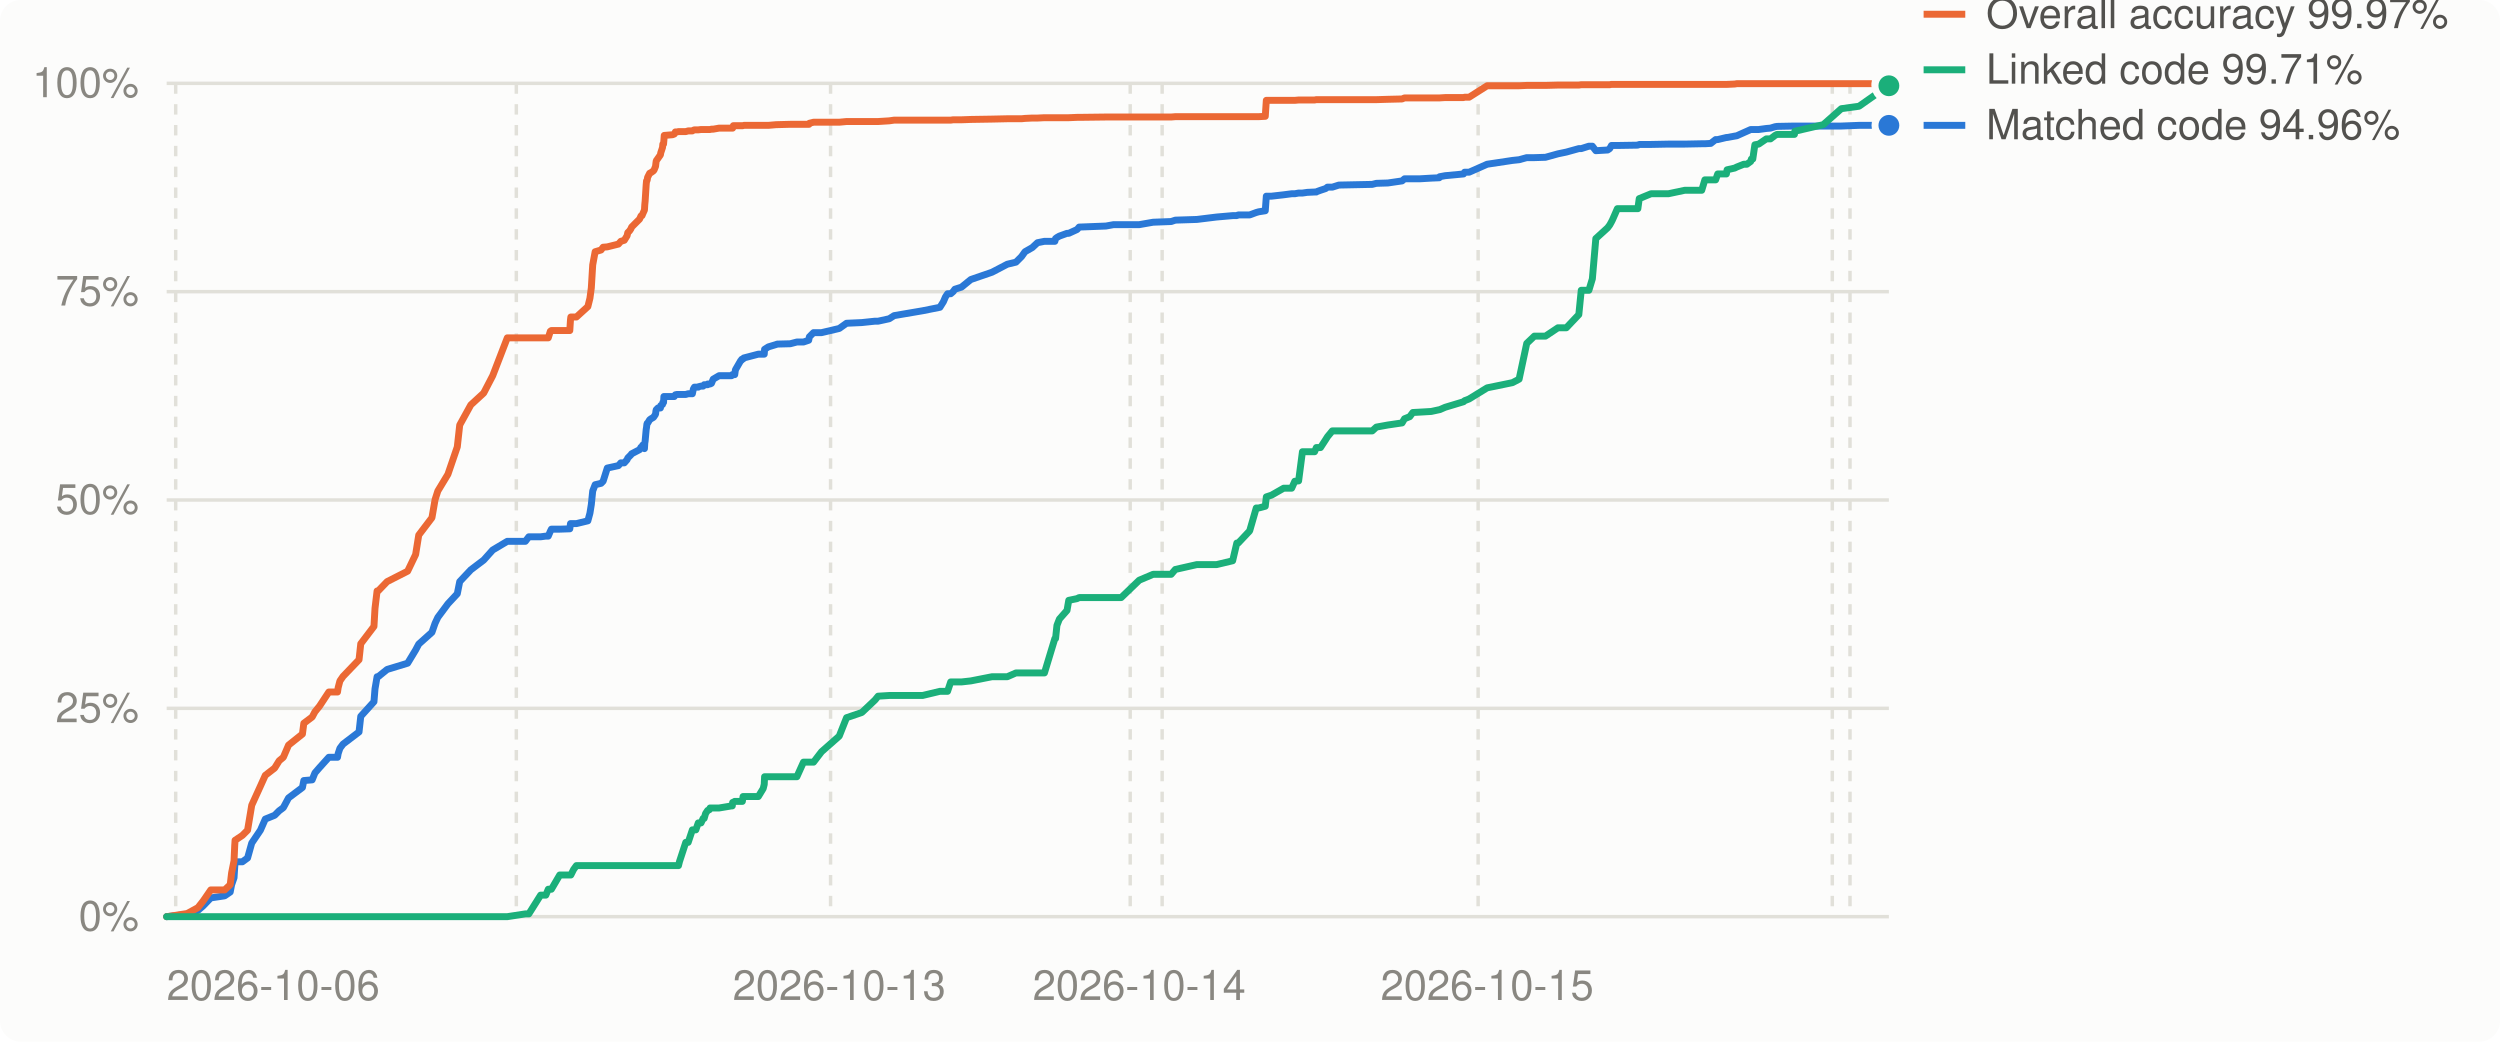
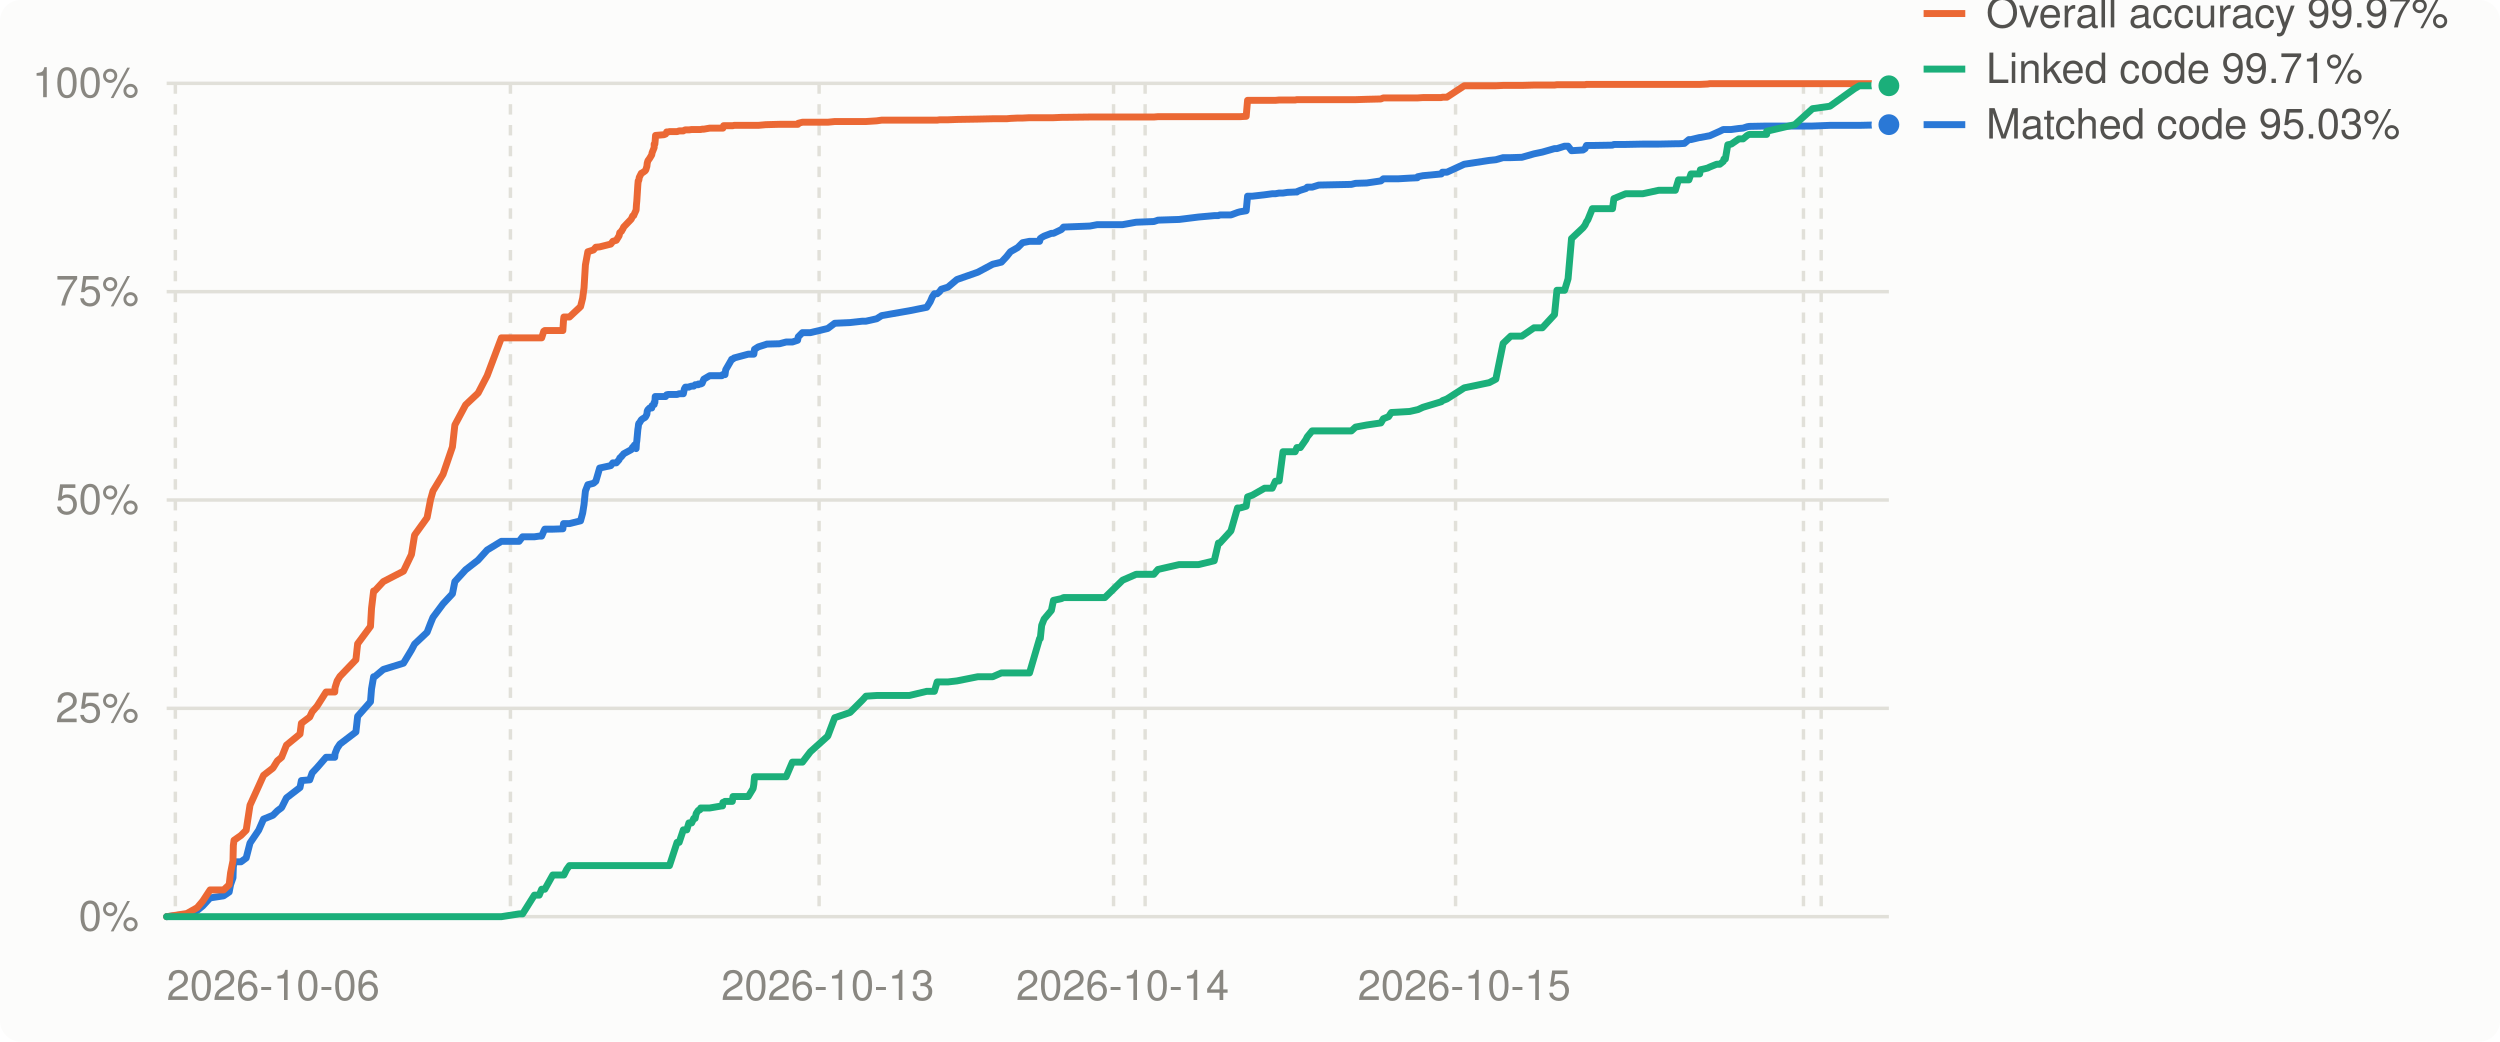
<svg xmlns="http://www.w3.org/2000/svg" viewBox="0 0 720 300" width="720" height="300" role="img" aria-label="Decompilation progress over time">
  <style>
.bg{fill:#fcfcfb}.grid{stroke:#e1e0d9}.muted{fill:#898781}.lbl{fill:#52514e}.ln0{stroke:#2a78d6}.dot0{fill:#2a78d6;stroke:#fcfcfb}.ln1{stroke:#eb6834}.dot1{fill:#eb6834;stroke:#fcfcfb}.ln2{stroke:#1baf7a}.dot2{fill:#1baf7a;stroke:#fcfcfb}
@media (prefers-color-scheme: dark){.bg{fill:#1a1a19}.grid{stroke:#2c2c2a}.muted{fill:#898781}.lbl{fill:#c3c2b7}.ln0{stroke:#3987e5}.dot0{fill:#3987e5;stroke:#1a1a19}.ln1{stroke:#d95926}.dot1{fill:#d95926;stroke:#1a1a19}.ln2{stroke:#199e70}.dot2{fill:#199e70;stroke:#1a1a19}}
text{font:12px -apple-system,BlinkMacSystemFont,'Segoe UI',Helvetica,Arial,sans-serif}
</style>
  <rect class="bg" width="720" height="300" rx="6" />
  <line x1="48" x2="544" y1="264.0" y2="264.0" class="grid" stroke-width="1" />
  <text x="40" y="268.0" class="muted" text-anchor="end">0%</text>
  <line x1="48" x2="544" y1="204.0" y2="204.0" class="grid" stroke-width="1" />
  <text x="40" y="208.0" class="muted" text-anchor="end">25%</text>
  <line x1="48" x2="544" y1="144.0" y2="144.0" class="grid" stroke-width="1" />
  <text x="40" y="148.0" class="muted" text-anchor="end">50%</text>
  <line x1="48" x2="544" y1="84.0" y2="84.0" class="grid" stroke-width="1" />
  <text x="40" y="88.0" class="muted" text-anchor="end">75%</text>
  <line x1="48" x2="544" y1="24.0" y2="24.0" class="grid" stroke-width="1" />
  <text x="40" y="28.0" class="muted" text-anchor="end">100%</text>
-   <line x1="50.6" x2="50.6" y1="24" y2="264" class="grid" stroke-width="1" stroke-dasharray="3 3" />
-   <line x1="148.7" x2="148.7" y1="24" y2="264" class="grid" stroke-width="1" stroke-dasharray="3 3" />
-   <line x1="239.2" x2="239.2" y1="24" y2="264" class="grid" stroke-width="1" stroke-dasharray="3 3" />
-   <line x1="325.5" x2="325.5" y1="24" y2="264" class="grid" stroke-width="1" stroke-dasharray="3 3" />
-   <line x1="334.7" x2="334.7" y1="24" y2="264" class="grid" stroke-width="1" stroke-dasharray="3 3" />
-   <line x1="425.7" x2="425.7" y1="24" y2="264" class="grid" stroke-width="1" stroke-dasharray="3 3" />
-   <line x1="527.7" x2="527.7" y1="24" y2="264" class="grid" stroke-width="1" stroke-dasharray="3 3" />
-   <line x1="532.8" x2="532.8" y1="24" y2="264" class="grid" stroke-width="1" stroke-dasharray="3 3" />
+   <line x1="50.5" x2="50.5" y1="24" y2="264" class="grid" stroke-width="1" stroke-dasharray="3 3" />
+   <line x1="147.0" x2="147.0" y1="24" y2="264" class="grid" stroke-width="1" stroke-dasharray="3 3" />
+   <line x1="235.9" x2="235.9" y1="24" y2="264" class="grid" stroke-width="1" stroke-dasharray="3 3" />
+   <line x1="320.7" x2="320.7" y1="24" y2="264" class="grid" stroke-width="1" stroke-dasharray="3 3" />
+   <line x1="329.8" x2="329.8" y1="24" y2="264" class="grid" stroke-width="1" stroke-dasharray="3 3" />
+   <line x1="419.2" x2="419.2" y1="24" y2="264" class="grid" stroke-width="1" stroke-dasharray="3 3" />
+   <line x1="519.4" x2="519.4" y1="24" y2="264" class="grid" stroke-width="1" stroke-dasharray="3 3" />
+   <line x1="524.5" x2="524.5" y1="24" y2="264" class="grid" stroke-width="1" stroke-dasharray="3 3" />
  <text class="muted" x="48.0" y="288" text-anchor="start">2026-10-06</text>
-   <text class="muted" x="241.7" y="288" text-anchor="middle">2026-10-13</text>
-   <text class="muted" x="328.1" y="288" text-anchor="middle">2026-10-14</text>
-   <text class="muted" x="428.3" y="288" text-anchor="middle">2026-10-15</text>
-   <polyline points="48.0,264.0 53.2,263.4 53.9,263.3 57.0,262.2 58.5,260.9 60.7,258.6 64.7,258.0 66.3,256.9 66.7,254.8 67.4,252.8 67.6,249.7 67.7,248.2 69.8,248.2 71.3,247.1 72.5,242.8 75.0,239.1 76.4,235.9 79.1,234.8 80.4,233.5 81.6,232.6 83.1,229.8 87.1,226.8 87.5,224.8 89.9,224.6 90.7,222.6 92.0,221.1 94.7,218.1 97.2,218.1 97.4,217.0 97.9,215.5 98.8,214.3 103.4,210.8 103.9,206.3 107.7,202.1 108.0,198.4 108.6,194.9 108.9,194.9 111.5,192.8 117.4,191.0 119.7,187.2 120.6,185.5 124.4,182.1 125.3,179.5 126.1,177.8 129.0,173.9 131.7,171.0 132.4,167.5 135.6,164.1 139.3,161.3 141.9,158.4 146.1,155.9 151.3,155.9 152.3,154.6 155.7,154.6 157.2,154.4 157.9,154.4 158.5,153.0 158.8,152.4 161.2,152.4 164.1,152.3 164.3,150.8 164.4,150.8 165.2,150.8 166.0,150.8 169.3,150.0 169.9,147.8 170.3,145.3 170.7,141.4 171.4,139.6 173.1,139.2 173.7,138.6 174.9,134.8 178.1,134.1 178.8,133.3 179.8,133.3 180.6,132.4 180.8,131.9 181.2,131.5 181.3,131.4 181.7,131.0 181.9,130.7 184.2,129.5 184.6,128.8 184.9,128.7 185.1,128.2 185.6,129.2 185.7,127.6 185.8,127.0 186.1,123.7 186.2,123.1 186.3,122.2 186.4,121.9 186.5,121.9 187.1,120.9 187.5,120.6 188.2,120.2 188.4,119.9 188.8,119.3 188.9,118.4 189.0,118.0 189.5,117.5 190.2,117.5 190.3,116.8 190.8,116.5 190.9,115.9 191.1,115.9 191.2,114.2 191.3,114.2 192.5,114.2 193.7,114.2 194.2,114.2 194.5,113.7 194.5,113.7 195.0,113.6 195.4,113.6 195.7,113.6 197.5,113.6 198.2,113.4 199.4,113.4 199.7,112.0 200.0,111.5 200.4,111.5 201.1,111.5 201.1,111.4 201.9,111.2 202.5,111.2 202.8,110.8 203.2,110.8 203.8,110.8 203.8,110.6 204.3,110.6 204.4,110.6 204.5,110.6 204.9,110.4 205.4,109.2 207.1,108.2 210.7,108.2 210.9,107.9 211.0,107.9 211.2,107.9 211.3,107.9 211.6,107.9 211.8,106.5 213.3,103.9 213.5,103.8 213.6,103.5 213.8,103.4 214.0,103.4 214.2,103.1 218.4,102.0 219.8,102.0 220.1,102.0 220.2,100.6 221.3,99.9 223.6,99.2 223.8,99.1 227.6,99.0 229.5,98.5 231.4,98.5 232.9,98.0 233.0,97.5 233.1,97.0 234.3,95.8 236.6,95.8 241.7,94.6 243.8,93.1 248.2,92.9 252.0,92.5 252.9,92.5 256.1,91.8 257.5,90.9 265.7,89.5 270.7,88.5 271.7,86.9 272.3,85.5 272.9,84.6 273.8,84.6 274.5,84.0 275.0,83.3 276.9,82.7 279.6,80.5 285.7,78.4 290.1,76.1 292.6,75.5 294.2,73.9 295.2,72.5 297.3,71.3 298.8,69.9 300.8,69.5 303.8,69.5 304.0,68.7 304.4,68.4 305.1,68.0 307.3,67.2 307.8,67.2 310.2,66.1 310.8,65.4 318.5,65.1 320.7,64.7 322.9,64.7 328.1,64.7 332.1,64.0 337.3,63.8 338.5,63.4 344.7,63.2 350.4,62.5 355.0,62.1 356.2,62.1 356.6,61.9 359.9,61.9 361.8,61.2 362.5,61.0 364.4,60.7 364.7,56.5 366.2,56.5 369.7,56.1 372.0,55.8 372.9,55.8 374.0,55.6 375.1,55.6 376.5,55.4 378.6,55.3 379.1,55.3 379.2,55.2 380.3,54.8 381.8,54.3 382.3,53.9 383.7,53.9 385.6,53.3 395.2,53.1 396.4,52.8 399.7,52.7 403.8,52.1 404.5,51.5 406.0,51.5 406.9,51.5 408.8,51.5 412.2,51.3 414.5,51.2 414.6,50.9 416.2,50.6 421.5,50.1 421.8,49.6 423.1,49.6 428.3,47.3 435.6,46.2 437.5,46.0 439.7,45.4 441.9,45.4 445.1,45.3 448.7,44.3 451.1,43.8 454.7,42.8 455.4,42.8 457.6,42.1 458.6,42.1 459.6,43.4 463.0,43.2 463.6,42.8 464.1,41.9 464.4,41.9 465.8,41.9 471.7,41.8 472.1,41.6 475.5,41.6 480.5,41.5 485.2,41.5 490.1,41.4 491.0,41.4 492.7,41.3 494.1,40.2 494.7,40.2 497.2,39.6 497.4,39.6 499.6,39.2 500.2,39.1 502.2,38.2 503.1,37.8 504.2,37.3 504.4,37.3 504.5,37.3 504.8,37.3 505.4,37.3 506.5,37.3 508.7,37.0 509.9,36.9 511.2,36.5 511.8,36.4 516.8,36.3 516.9,36.3 525.1,36.3 530.3,36.3 535.4,36.1 542.5,36.1 544.0,36.1" fill="none" class="ln0" stroke-width="2" stroke-linejoin="round" stroke-linecap="round" />
-   <polyline points="48.0,264.0 53.2,263.2 53.9,263.1 57.0,261.4 58.5,259.5 60.7,256.3 64.7,256.3 66.3,254.8 66.7,251.4 67.4,247.9 67.6,243.5 67.7,242.0 69.8,240.6 71.3,239.1 72.5,231.9 75.0,226.4 76.4,223.3 79.1,221.2 80.4,219.1 81.6,218.1 83.1,214.6 87.1,211.4 87.5,208.3 89.9,206.5 90.7,205.0 92.0,203.4 94.7,199.3 97.2,199.3 97.4,198.0 97.9,196.1 98.8,194.8 103.4,190.0 103.9,185.4 107.7,180.4 108.0,175.2 108.6,170.2 108.9,170.2 111.5,167.5 117.4,164.5 119.7,159.7 120.6,154.1 124.4,149.1 125.3,143.9 126.1,141.4 129.0,136.6 131.7,128.7 132.4,122.4 135.6,116.6 139.3,113.2 141.9,108.2 146.1,97.3 151.3,97.3 152.3,97.3 155.7,97.3 157.2,97.3 157.9,97.3 158.5,95.4 158.8,95.2 161.2,95.2 164.1,95.2 164.3,92.1 164.4,91.3 165.2,91.3 166.0,91.3 169.3,88.3 169.9,85.9 170.3,82.9 170.7,76.3 171.4,72.5 173.1,72.0 173.7,71.2 174.9,71.1 178.1,70.3 178.8,69.5 179.8,69.2 180.6,67.9 180.8,67.0 181.2,66.6 181.3,66.5 181.7,65.9 181.9,65.4 184.2,63.1 184.6,62.2 184.9,62.1 185.1,61.6 185.6,60.5 185.7,58.9 185.8,57.9 186.1,53.2 186.2,52.1 186.3,52.1 186.4,51.8 186.5,51.1 187.1,49.9 187.5,49.7 188.2,49.2 188.4,48.9 188.8,47.9 188.9,47.0 189.0,46.3 189.5,45.6 190.2,44.6 190.3,44.0 190.8,42.5 190.9,41.5 191.1,41.5 191.2,40.4 191.3,39.0 192.5,38.9 193.7,38.8 194.2,38.6 194.5,38.1 194.5,38.0 195.0,38.0 195.4,37.9 195.7,37.9 197.5,37.9 198.2,37.7 199.4,37.7 199.7,37.5 200.0,37.4 200.4,37.4 201.1,37.4 201.1,37.4 201.9,37.3 202.5,37.3 202.8,37.3 203.2,37.3 203.8,37.3 203.8,37.3 204.3,37.3 204.4,37.3 204.5,37.3 204.9,37.2 205.4,37.2 207.1,36.9 210.7,36.9 210.9,36.9 211.0,36.9 211.2,36.2 211.3,36.2 211.6,36.2 211.8,36.2 213.3,36.2 213.5,36.2 213.6,36.2 213.8,36.2 214.0,36.2 214.2,36.1 218.4,36.1 219.8,36.1 220.1,36.1 220.2,36.1 221.3,36.1 223.6,35.9 223.8,35.9 227.6,35.8 229.5,35.8 231.4,35.8 232.9,35.8 233.0,35.8 233.1,35.5 234.3,35.2 236.6,35.2 241.7,35.2 243.8,35.0 248.2,35.0 252.0,35.0 252.9,35.0 256.1,34.8 257.5,34.6 265.7,34.6 270.7,34.6 271.7,34.6 272.3,34.6 272.9,34.6 273.8,34.6 274.5,34.5 275.0,34.5 276.9,34.5 279.6,34.4 285.7,34.3 290.1,34.2 292.6,34.2 294.2,34.2 295.2,34.1 297.3,34.0 298.8,34.0 300.8,33.9 303.8,33.9 304.0,33.9 304.4,33.9 305.1,33.9 307.3,33.9 307.8,33.9 310.2,33.8 310.8,33.8 318.5,33.7 320.7,33.7 322.9,33.7 328.1,33.7 332.1,33.7 337.3,33.7 338.5,33.6 344.7,33.6 350.4,33.6 355.0,33.6 356.2,33.6 356.6,33.6 359.9,33.6 361.8,33.6 362.5,33.6 364.4,33.5 364.7,28.9 366.2,28.9 369.7,28.9 372.0,28.9 372.9,28.9 374.0,28.8 375.1,28.8 376.5,28.8 378.6,28.8 379.1,28.7 379.2,28.7 380.3,28.7 381.8,28.7 382.3,28.7 383.7,28.7 385.6,28.7 395.2,28.7 396.4,28.7 399.7,28.6 403.8,28.5 404.5,28.2 406.0,28.2 406.9,28.2 408.8,28.2 412.2,28.2 414.5,28.2 414.6,28.2 416.2,28.1 421.5,28.1 421.8,28.0 423.1,28.0 428.3,24.7 435.6,24.7 437.5,24.7 439.7,24.6 441.9,24.6 445.1,24.6 448.7,24.5 451.1,24.5 454.7,24.5 455.4,24.4 457.6,24.4 458.6,24.4 459.6,24.4 463.0,24.4 463.6,24.4 464.1,24.3 464.4,24.3 465.8,24.3 471.7,24.3 472.1,24.3 475.5,24.3 480.5,24.3 485.2,24.3 490.1,24.3 491.0,24.3 492.7,24.3 494.1,24.3 494.7,24.3 497.2,24.3 497.4,24.3 499.6,24.2 500.2,24.1 502.2,24.1 503.1,24.1 504.2,24.1 504.4,24.1 504.5,24.1 504.8,24.1 505.4,24.1 506.5,24.1 508.7,24.1 509.9,24.1 511.2,24.1 511.8,24.1 516.8,24.1 516.9,24.1 525.1,24.1 530.3,24.1 535.4,24.1 542.5,24.1 544.0,24.1" fill="none" class="ln1" stroke-width="2" stroke-linejoin="round" stroke-linecap="round" />
-   <polyline points="48.0,264.0 53.2,264.0 53.9,264.0 57.0,264.0 58.5,264.0 60.7,264.0 64.7,264.0 66.3,264.0 66.7,264.0 67.4,264.0 67.6,264.0 67.7,264.0 69.8,264.0 71.3,264.0 72.5,264.0 75.0,264.0 76.4,264.0 79.1,264.0 80.4,264.0 81.6,264.0 83.1,264.0 87.1,264.0 87.5,264.0 89.9,264.0 90.7,264.0 92.0,264.0 94.7,264.0 97.2,264.0 97.4,264.0 97.9,264.0 98.8,264.0 103.4,264.0 103.9,264.0 107.7,264.0 108.0,264.0 108.6,264.0 108.9,264.0 111.5,264.0 117.4,264.0 119.7,264.0 120.6,264.0 124.4,264.0 125.3,264.0 126.1,264.0 129.0,264.0 131.7,264.0 132.4,264.0 135.6,264.0 139.3,264.0 141.9,264.0 146.1,264.0 151.3,263.2 152.3,263.2 155.7,257.8 157.2,257.8 157.9,256.1 158.5,256.1 158.8,256.1 161.2,252.0 164.1,252.0 164.3,252.0 164.4,252.0 165.2,250.4 166.0,249.3 169.3,249.3 169.9,249.3 170.3,249.3 170.7,249.3 171.4,249.3 173.1,249.3 173.7,249.3 174.9,249.3 178.1,249.3 178.8,249.3 179.8,249.3 180.6,249.3 180.8,249.3 181.2,249.3 181.3,249.3 181.7,249.3 181.9,249.3 184.2,249.3 184.6,249.3 184.9,249.3 185.1,249.3 185.6,249.3 185.7,249.3 185.8,249.3 186.1,249.3 186.2,249.3 186.3,249.3 186.4,249.3 186.5,249.3 187.1,249.3 187.5,249.3 188.2,249.3 188.4,249.3 188.8,249.3 188.9,249.3 189.0,249.3 189.5,249.3 190.2,249.3 190.3,249.3 190.8,249.3 190.9,249.3 191.1,249.3 191.2,249.3 191.3,249.3 192.5,249.3 193.7,249.3 194.2,249.3 194.5,249.3 194.5,249.3 195.0,249.3 195.4,249.3 195.7,248.1 197.5,242.6 198.2,242.6 199.4,239.0 199.7,239.0 200.0,239.0 200.4,239.0 201.1,237.0 201.1,237.0 201.9,237.0 202.5,235.7 202.8,235.7 203.2,234.3 203.8,233.4 203.8,233.4 204.3,233.2 204.4,232.9 204.5,232.7 204.9,232.7 205.4,232.7 207.1,232.7 210.7,232.1 210.9,232.1 211.0,231.1 211.2,231.1 211.3,231.0 211.6,230.8 211.8,230.8 213.3,230.8 213.5,230.8 213.6,230.8 213.8,230.8 214.0,229.4 214.2,229.4 218.4,229.4 219.8,227.1 220.1,225.9 220.2,223.7 221.3,223.7 223.6,223.7 223.8,223.7 227.6,223.7 229.5,223.7 231.4,219.5 232.9,219.5 233.0,219.5 233.1,219.5 234.3,219.5 236.6,216.5 241.7,212.0 243.8,206.7 248.2,205.2 252.0,201.6 252.9,200.5 256.1,200.3 257.5,200.3 265.7,200.3 270.7,199.1 271.7,199.1 272.3,199.1 272.9,199.1 273.8,196.4 274.5,196.4 275.0,196.4 276.9,196.4 279.6,196.1 285.7,194.9 290.1,194.9 292.6,193.8 294.2,193.8 295.2,193.8 297.3,193.8 298.8,193.8 300.8,193.8 303.8,183.9 304.0,183.9 304.4,180.1 305.1,178.3 307.3,175.8 307.8,172.9 310.2,172.4 310.8,172.1 318.5,172.1 320.7,172.1 322.9,172.1 328.1,167.1 332.1,165.4 337.3,165.4 338.5,164.0 344.7,162.6 350.4,162.6 355.0,161.5 356.2,156.4 356.6,156.4 359.9,152.9 361.8,146.3 362.5,146.3 364.4,145.8 364.7,143.1 366.2,142.6 369.7,140.6 372.0,140.6 372.9,138.6 374.0,138.5 375.1,130.1 376.5,130.1 378.6,130.1 379.1,128.9 379.2,128.9 380.3,128.9 381.8,126.6 382.3,125.8 383.7,124.1 385.6,124.1 395.2,124.1 396.4,123.0 399.7,122.4 403.8,121.8 404.5,120.6 406.0,120.0 406.9,118.8 408.8,118.7 412.2,118.5 414.5,118.0 414.6,118.0 416.2,117.3 421.5,115.7 421.8,115.4 423.1,114.9 428.3,111.7 435.6,110.2 437.5,109.2 439.7,98.9 441.9,96.8 445.1,96.8 448.7,94.4 451.1,94.4 454.7,90.6 455.4,83.6 457.6,83.6 458.6,80.3 459.6,68.7 463.0,65.6 463.6,64.8 464.1,63.9 464.4,63.3 465.8,60.1 471.7,60.1 472.1,57.2 475.5,55.8 480.5,55.8 485.2,54.8 490.1,54.8 491.0,51.8 492.7,51.8 494.1,51.8 494.7,50.1 497.2,50.1 497.4,48.9 499.6,48.4 500.2,48.1 502.2,47.3 503.1,47.3 504.2,46.5 504.4,45.8 504.5,45.8 504.8,45.8 505.4,41.7 506.5,41.5 508.7,40.0 509.9,40.0 511.2,39.0 511.8,38.7 516.8,38.7 516.9,37.8 525.1,35.9 530.3,31.3 535.4,30.6 542.5,25.6 544.0,24.7" fill="none" class="ln2" stroke-width="2" stroke-linejoin="round" stroke-linecap="round" />
-   <circle cx="544.0" cy="36.1" r="4" class="dot0" stroke-width="2" />
+   <text class="muted" x="238.4" y="288" text-anchor="middle">2026-10-13</text>
+   <text class="muted" x="323.3" y="288" text-anchor="middle">2026-10-14</text>
+   <text class="muted" x="421.7" y="288" text-anchor="middle">2026-10-15</text>
+   <polyline points="48.0,264.0 53.1,263.4 53.8,263.3 56.8,262.2 58.4,260.9 60.5,258.6 64.4,258.0 66.0,256.9 66.4,254.8 67.1,252.8 67.2,249.7 67.4,248.2 69.4,248.2 70.9,247.1 72.0,242.8 74.5,239.1 75.9,235.9 78.6,234.8 79.9,233.5 81.1,232.6 82.5,229.8 86.4,226.8 86.8,224.8 89.2,224.6 89.9,222.6 91.3,221.1 93.9,218.1 96.4,218.1 96.5,217.0 97.1,215.5 97.9,214.3 102.5,210.8 103.0,206.3 106.7,202.1 107.0,198.4 107.6,194.9 107.9,194.9 110.4,192.8 116.2,191.0 118.5,187.2 119.4,185.5 123.0,182.1 124.0,179.5 124.7,177.8 127.6,173.9 130.3,171.0 131.0,167.5 134.1,164.1 137.7,161.3 140.3,158.4 144.4,155.9 149.5,155.9 150.5,154.6 153.9,154.6 155.3,154.4 156.0,154.4 156.6,153.0 156.9,152.4 159.2,152.4 162.1,152.3 162.3,150.8 162.4,150.8 163.2,150.8 164.0,150.8 167.2,150.0 167.8,147.8 168.2,145.3 168.6,141.4 169.3,139.6 170.9,139.2 171.6,138.6 172.7,134.8 175.9,134.1 176.5,133.3 177.5,133.3 178.3,132.4 178.5,131.9 179.0,131.5 179.0,131.4 179.4,131.0 179.6,130.7 181.8,129.5 182.2,128.8 182.5,128.7 182.7,128.2 183.2,129.2 183.3,127.6 183.4,127.0 183.7,123.7 183.8,123.1 183.9,122.2 184.0,121.9 184.1,121.9 184.7,120.9 185.1,120.6 185.8,120.2 186.0,119.9 186.3,119.3 186.4,118.4 186.6,118.0 187.1,117.5 187.7,117.5 187.8,116.8 188.4,116.5 188.4,115.9 188.6,115.9 188.7,114.2 188.8,114.2 190.0,114.2 191.2,114.2 191.7,114.2 192.0,113.7 192.0,113.7 192.5,113.6 192.8,113.6 193.2,113.6 195.0,113.6 195.6,113.4 196.8,113.4 197.1,112.0 197.4,111.5 197.8,111.5 198.4,111.5 198.5,111.4 199.2,111.2 199.8,111.2 200.2,110.8 200.5,110.8 201.1,110.8 201.1,110.6 201.6,110.6 201.7,110.6 201.8,110.6 202.2,110.4 202.7,109.2 204.4,108.2 207.9,108.2 208.1,107.9 208.2,107.9 208.4,107.9 208.5,107.9 208.8,107.9 209.0,106.5 210.5,103.9 210.6,103.8 210.7,103.5 210.9,103.4 211.1,103.4 211.4,103.1 215.5,102.0 216.9,102.0 217.1,102.0 217.3,100.6 218.4,99.9 220.6,99.2 220.8,99.1 224.5,99.0 226.4,98.5 228.2,98.5 229.7,98.0 229.8,97.5 229.9,97.0 231.1,95.8 233.4,95.8 238.4,94.6 240.4,93.1 244.8,92.9 248.4,92.5 249.4,92.5 252.5,91.8 253.9,90.9 261.9,89.5 266.9,88.5 267.9,86.9 268.5,85.5 269.1,84.6 269.9,84.6 270.6,84.0 271.1,83.3 273.0,82.7 275.6,80.5 281.6,78.4 285.9,76.1 288.4,75.5 289.9,73.9 291.0,72.5 293.1,71.3 294.5,69.9 296.5,69.5 299.4,69.5 299.6,68.7 300.0,68.4 300.7,68.0 302.8,67.2 303.4,67.2 305.7,66.1 306.3,65.4 313.9,65.1 316.0,64.7 318.2,64.7 323.3,64.7 327.2,64.0 332.3,63.8 333.5,63.4 339.6,63.2 345.2,62.5 349.7,62.1 350.9,62.1 351.3,61.9 354.5,61.9 356.4,61.2 357.1,61.0 358.9,60.7 359.3,56.5 360.7,56.5 364.2,56.1 366.4,55.8 367.3,55.8 368.4,55.6 369.5,55.6 370.8,55.4 373.0,55.3 373.5,55.3 373.5,55.2 374.5,54.8 376.1,54.3 376.5,53.9 377.9,53.9 379.8,53.3 389.2,53.1 390.4,52.8 393.6,52.7 397.7,52.1 398.4,51.5 399.9,51.5 400.7,51.5 402.6,51.5 406.0,51.3 408.2,51.2 408.3,50.9 409.8,50.6 415.1,50.1 415.4,49.6 416.7,49.6 421.7,47.3 428.9,46.2 430.8,46.0 432.9,45.4 435.1,45.4 438.3,45.3 441.8,44.3 444.2,43.8 447.7,42.8 448.4,42.8 450.6,42.1 451.6,42.1 452.6,43.4 455.9,43.2 456.5,42.8 456.9,41.9 457.3,41.9 458.6,41.9 464.4,41.8 464.8,41.6 468.2,41.6 473.1,41.5 477.7,41.5 482.5,41.4 483.4,41.4 485.1,41.3 486.4,40.2 487.0,40.2 489.5,39.6 489.7,39.6 491.8,39.2 492.4,39.1 494.4,38.2 495.3,37.8 496.3,37.3 496.5,37.3 496.6,37.3 496.9,37.3 497.6,37.3 498.6,37.3 500.8,37.0 502.0,36.9 503.2,36.5 503.8,36.4 508.8,36.3 508.8,36.3 516.9,36.3 522.0,36.3 527.0,36.1 534.0,36.1 535.5,36.1 544.0,35.9" fill="none" class="ln0" stroke-width="2" stroke-linejoin="round" stroke-linecap="round" />
+   <polyline points="48.0,264.0 53.1,263.2 53.8,263.1 56.8,261.4 58.4,259.5 60.5,256.3 64.4,256.3 66.0,254.8 66.4,251.4 67.1,247.9 67.2,243.5 67.4,242.0 69.4,240.6 70.9,239.1 72.0,231.9 74.5,226.4 75.9,223.3 78.6,221.2 79.9,219.1 81.1,218.1 82.5,214.6 86.4,211.4 86.8,208.3 89.2,206.5 89.9,205.0 91.3,203.4 93.9,199.3 96.4,199.3 96.5,198.0 97.1,196.1 97.9,194.8 102.5,190.0 103.0,185.4 106.7,180.4 107.0,175.2 107.6,170.2 107.9,170.2 110.4,167.5 116.2,164.5 118.5,159.7 119.4,154.1 123.0,149.1 124.0,143.9 124.7,141.4 127.6,136.6 130.3,128.7 131.0,122.4 134.1,116.6 137.7,113.2 140.3,108.2 144.4,97.3 149.5,97.3 150.5,97.3 153.9,97.3 155.3,97.3 156.0,97.3 156.6,95.4 156.9,95.2 159.2,95.2 162.1,95.2 162.3,92.1 162.4,91.3 163.2,91.3 164.0,91.3 167.2,88.3 167.8,85.9 168.2,82.9 168.6,76.3 169.3,72.5 170.9,72.0 171.6,71.2 172.7,71.1 175.9,70.3 176.5,69.5 177.5,69.2 178.3,67.9 178.5,67.0 179.0,66.6 179.0,66.5 179.4,65.9 179.6,65.4 181.8,63.1 182.2,62.2 182.5,62.1 182.7,61.6 183.2,60.5 183.3,58.9 183.4,57.9 183.7,53.2 183.8,52.1 183.9,52.1 184.0,51.8 184.1,51.1 184.7,49.9 185.1,49.7 185.8,49.2 186.0,48.9 186.3,47.9 186.4,47.0 186.6,46.3 187.1,45.6 187.7,44.6 187.8,44.0 188.4,42.5 188.4,41.5 188.6,41.5 188.7,40.4 188.8,39.0 190.0,38.9 191.2,38.8 191.7,38.6 192.0,38.1 192.0,38.0 192.5,38.0 192.8,37.9 193.2,37.9 195.0,37.9 195.6,37.7 196.8,37.7 197.1,37.5 197.4,37.4 197.8,37.4 198.4,37.4 198.5,37.4 199.2,37.3 199.8,37.3 200.2,37.3 200.5,37.3 201.1,37.3 201.1,37.3 201.6,37.3 201.7,37.3 201.8,37.3 202.2,37.2 202.7,37.2 204.4,36.9 207.9,36.9 208.1,36.9 208.2,36.9 208.4,36.2 208.5,36.2 208.8,36.2 209.0,36.2 210.5,36.2 210.6,36.2 210.7,36.2 210.9,36.2 211.1,36.2 211.4,36.1 215.5,36.1 216.9,36.1 217.1,36.1 217.3,36.1 218.4,36.1 220.6,35.9 220.8,35.9 224.5,35.8 226.4,35.8 228.2,35.8 229.7,35.8 229.8,35.8 229.9,35.5 231.1,35.2 233.4,35.2 238.4,35.2 240.4,35.0 244.8,35.0 248.4,35.0 249.4,35.0 252.5,34.8 253.9,34.6 261.9,34.6 266.9,34.6 267.9,34.6 268.5,34.6 269.1,34.6 269.9,34.6 270.6,34.5 271.1,34.5 273.0,34.5 275.6,34.4 281.6,34.3 285.9,34.2 288.4,34.2 289.9,34.2 291.0,34.1 293.1,34.0 294.5,34.0 296.5,33.9 299.4,33.9 299.6,33.9 300.0,33.9 300.7,33.9 302.8,33.9 303.4,33.9 305.7,33.8 306.3,33.8 313.9,33.7 316.0,33.7 318.2,33.7 323.3,33.7 327.2,33.7 332.3,33.7 333.5,33.6 339.6,33.6 345.2,33.6 349.7,33.6 350.9,33.6 351.3,33.6 354.5,33.6 356.4,33.6 357.1,33.6 358.9,33.5 359.3,28.9 360.7,28.9 364.2,28.9 366.4,28.9 367.3,28.9 368.4,28.8 369.5,28.8 370.8,28.8 373.0,28.8 373.5,28.7 373.5,28.7 374.5,28.7 376.1,28.7 376.5,28.7 377.9,28.7 379.8,28.7 389.2,28.7 390.4,28.7 393.6,28.6 397.7,28.5 398.4,28.2 399.9,28.2 400.7,28.2 402.6,28.2 406.0,28.2 408.2,28.2 408.3,28.2 409.8,28.1 415.1,28.1 415.4,28.0 416.7,28.0 421.7,24.7 428.9,24.7 430.8,24.7 432.9,24.6 435.1,24.6 438.3,24.6 441.8,24.5 444.2,24.5 447.7,24.5 448.4,24.4 450.6,24.4 451.6,24.4 452.6,24.4 455.9,24.4 456.5,24.4 456.9,24.3 457.3,24.3 458.6,24.3 464.4,24.3 464.8,24.3 468.2,24.3 473.1,24.3 477.7,24.3 482.5,24.3 483.4,24.3 485.1,24.3 486.4,24.3 487.0,24.3 489.5,24.3 489.7,24.3 491.8,24.2 492.4,24.1 494.4,24.1 495.3,24.1 496.3,24.1 496.5,24.1 496.6,24.1 496.9,24.1 497.6,24.1 498.6,24.1 500.8,24.1 502.0,24.1 503.2,24.1 503.8,24.1 508.8,24.1 508.8,24.1 516.9,24.1 522.0,24.1 527.0,24.1 534.0,24.1 535.5,24.1 544.0,24.1" fill="none" class="ln1" stroke-width="2" stroke-linejoin="round" stroke-linecap="round" />
+   <polyline points="48.0,264.0 53.1,264.0 53.8,264.0 56.8,264.0 58.4,264.0 60.5,264.0 64.4,264.0 66.0,264.0 66.4,264.0 67.1,264.0 67.2,264.0 67.4,264.0 69.4,264.0 70.9,264.0 72.0,264.0 74.5,264.0 75.9,264.0 78.6,264.0 79.9,264.0 81.1,264.0 82.5,264.0 86.4,264.0 86.8,264.0 89.2,264.0 89.9,264.0 91.3,264.0 93.9,264.0 96.4,264.0 96.5,264.0 97.1,264.0 97.9,264.0 102.5,264.0 103.0,264.0 106.7,264.0 107.0,264.0 107.6,264.0 107.9,264.0 110.4,264.0 116.2,264.0 118.5,264.0 119.4,264.0 123.0,264.0 124.0,264.0 124.7,264.0 127.6,264.0 130.3,264.0 131.0,264.0 134.1,264.0 137.7,264.0 140.3,264.0 144.4,264.0 149.5,263.2 150.5,263.2 153.9,257.8 155.3,257.8 156.0,256.1 156.6,256.1 156.9,256.1 159.2,252.0 162.1,252.0 162.3,252.0 162.4,252.0 163.2,250.4 164.0,249.3 167.2,249.3 167.8,249.3 168.2,249.3 168.6,249.3 169.3,249.3 170.9,249.3 171.6,249.3 172.7,249.3 175.9,249.3 176.5,249.3 177.5,249.3 178.3,249.3 178.5,249.3 179.0,249.3 179.0,249.3 179.4,249.3 179.6,249.3 181.8,249.3 182.2,249.3 182.5,249.3 182.7,249.3 183.2,249.3 183.3,249.3 183.4,249.3 183.7,249.3 183.8,249.3 183.9,249.3 184.0,249.3 184.1,249.3 184.7,249.3 185.1,249.3 185.8,249.3 186.0,249.3 186.3,249.3 186.4,249.3 186.6,249.3 187.1,249.3 187.7,249.3 187.8,249.3 188.4,249.3 188.4,249.3 188.6,249.3 188.7,249.3 188.8,249.3 190.0,249.3 191.2,249.3 191.7,249.3 192.0,249.3 192.0,249.3 192.5,249.3 192.8,249.3 193.2,248.1 195.0,242.6 195.6,242.6 196.8,239.0 197.1,239.0 197.4,239.0 197.8,239.0 198.4,237.0 198.5,237.0 199.2,237.0 199.8,235.7 200.2,235.7 200.5,234.3 201.1,233.4 201.1,233.4 201.6,233.2 201.7,232.9 201.8,232.7 202.2,232.7 202.7,232.7 204.4,232.7 207.9,232.1 208.1,232.1 208.2,231.1 208.4,231.1 208.5,231.0 208.8,230.8 209.0,230.8 210.5,230.8 210.6,230.8 210.7,230.8 210.9,230.8 211.1,229.4 211.4,229.4 215.5,229.4 216.9,227.1 217.1,225.9 217.3,223.7 218.4,223.7 220.6,223.7 220.8,223.7 224.5,223.7 226.4,223.7 228.2,219.5 229.7,219.5 229.8,219.5 229.9,219.5 231.1,219.5 233.4,216.5 238.4,212.0 240.4,206.7 244.8,205.2 248.4,201.6 249.4,200.5 252.5,200.3 253.9,200.3 261.9,200.3 266.9,199.1 267.9,199.1 268.5,199.1 269.1,199.1 269.9,196.4 270.6,196.4 271.1,196.4 273.0,196.4 275.6,196.1 281.6,194.9 285.9,194.9 288.4,193.8 289.9,193.8 291.0,193.8 293.1,193.8 294.5,193.8 296.5,193.8 299.4,183.9 299.6,183.9 300.0,180.1 300.7,178.3 302.8,175.8 303.4,172.9 305.7,172.4 306.3,172.1 313.9,172.1 316.0,172.1 318.2,172.1 323.3,167.1 327.2,165.4 332.3,165.4 333.5,164.0 339.6,162.6 345.2,162.6 349.7,161.5 350.9,156.4 351.3,156.4 354.5,152.9 356.4,146.3 357.1,146.3 358.9,145.8 359.3,143.1 360.7,142.6 364.2,140.6 366.4,140.6 367.3,138.6 368.4,138.5 369.5,130.1 370.8,130.1 373.0,130.1 373.5,128.9 373.5,128.9 374.5,128.9 376.1,126.6 376.5,125.8 377.9,124.1 379.8,124.1 389.2,124.1 390.4,123.0 393.6,122.4 397.7,121.8 398.4,120.6 399.9,120.0 400.7,118.8 402.6,118.7 406.0,118.5 408.2,118.0 408.3,118.0 409.8,117.3 415.1,115.7 415.4,115.4 416.7,114.9 421.7,111.7 428.9,110.2 430.8,109.2 432.9,98.9 435.1,96.8 438.3,96.8 441.8,94.4 444.2,94.4 447.7,90.6 448.4,83.6 450.6,83.6 451.6,80.3 452.6,68.7 455.9,65.6 456.5,64.8 456.9,63.9 457.3,63.3 458.6,60.1 464.4,60.1 464.8,57.2 468.2,55.8 473.1,55.8 477.7,54.8 482.5,54.8 483.4,51.8 485.1,51.8 486.4,51.8 487.0,50.1 489.5,50.1 489.7,48.9 491.8,48.4 492.4,48.1 494.4,47.3 495.3,47.3 496.3,46.5 496.5,45.8 496.6,45.8 496.9,45.8 497.6,41.7 498.6,41.5 500.8,40.0 502.0,40.0 503.2,39.0 503.8,38.7 508.8,38.7 508.8,37.8 516.9,35.9 522.0,31.3 527.0,30.6 534.0,25.6 535.5,24.7 544.0,24.7" fill="none" class="ln2" stroke-width="2" stroke-linejoin="round" stroke-linecap="round" />
+   <circle cx="544.0" cy="35.9" r="4" class="dot0" stroke-width="2" />
  <circle cx="544.0" cy="24.1" r="4" class="dot1" stroke-width="2" />
  <circle cx="544.0" cy="24.7" r="4" class="dot2" stroke-width="2" />
-   <line x1="554" x2="566" y1="36.1" y2="36.1" class="ln0" stroke-width="2" />
-   <text class="lbl" x="572" y="40.1">Matched code 94.96%</text>
-   <line x1="554" x2="566" y1="20.1" y2="20.1" class="ln2" stroke-width="2" />
-   <text class="lbl" x="572" y="24.1">Linked code 99.71%</text>
-   <line x1="554" x2="566" y1="4.1" y2="4.1" class="ln1" stroke-width="2" />
-   <text class="lbl" x="572" y="8.1">Overall accuracy 99.97%</text>
+   <line x1="554" x2="566" y1="35.9" y2="35.9" class="ln0" stroke-width="2" />
+   <text class="lbl" x="572" y="39.9">Matched code 95.03%</text>
+   <line x1="554" x2="566" y1="19.9" y2="19.9" class="ln2" stroke-width="2" />
+   <text class="lbl" x="572" y="23.9">Linked code 99.71%</text>
+   <line x1="554" x2="566" y1="3.9" y2="3.9" class="ln1" stroke-width="2" />
+   <text class="lbl" x="572" y="7.9">Overall accuracy 99.97%</text>
</svg>
